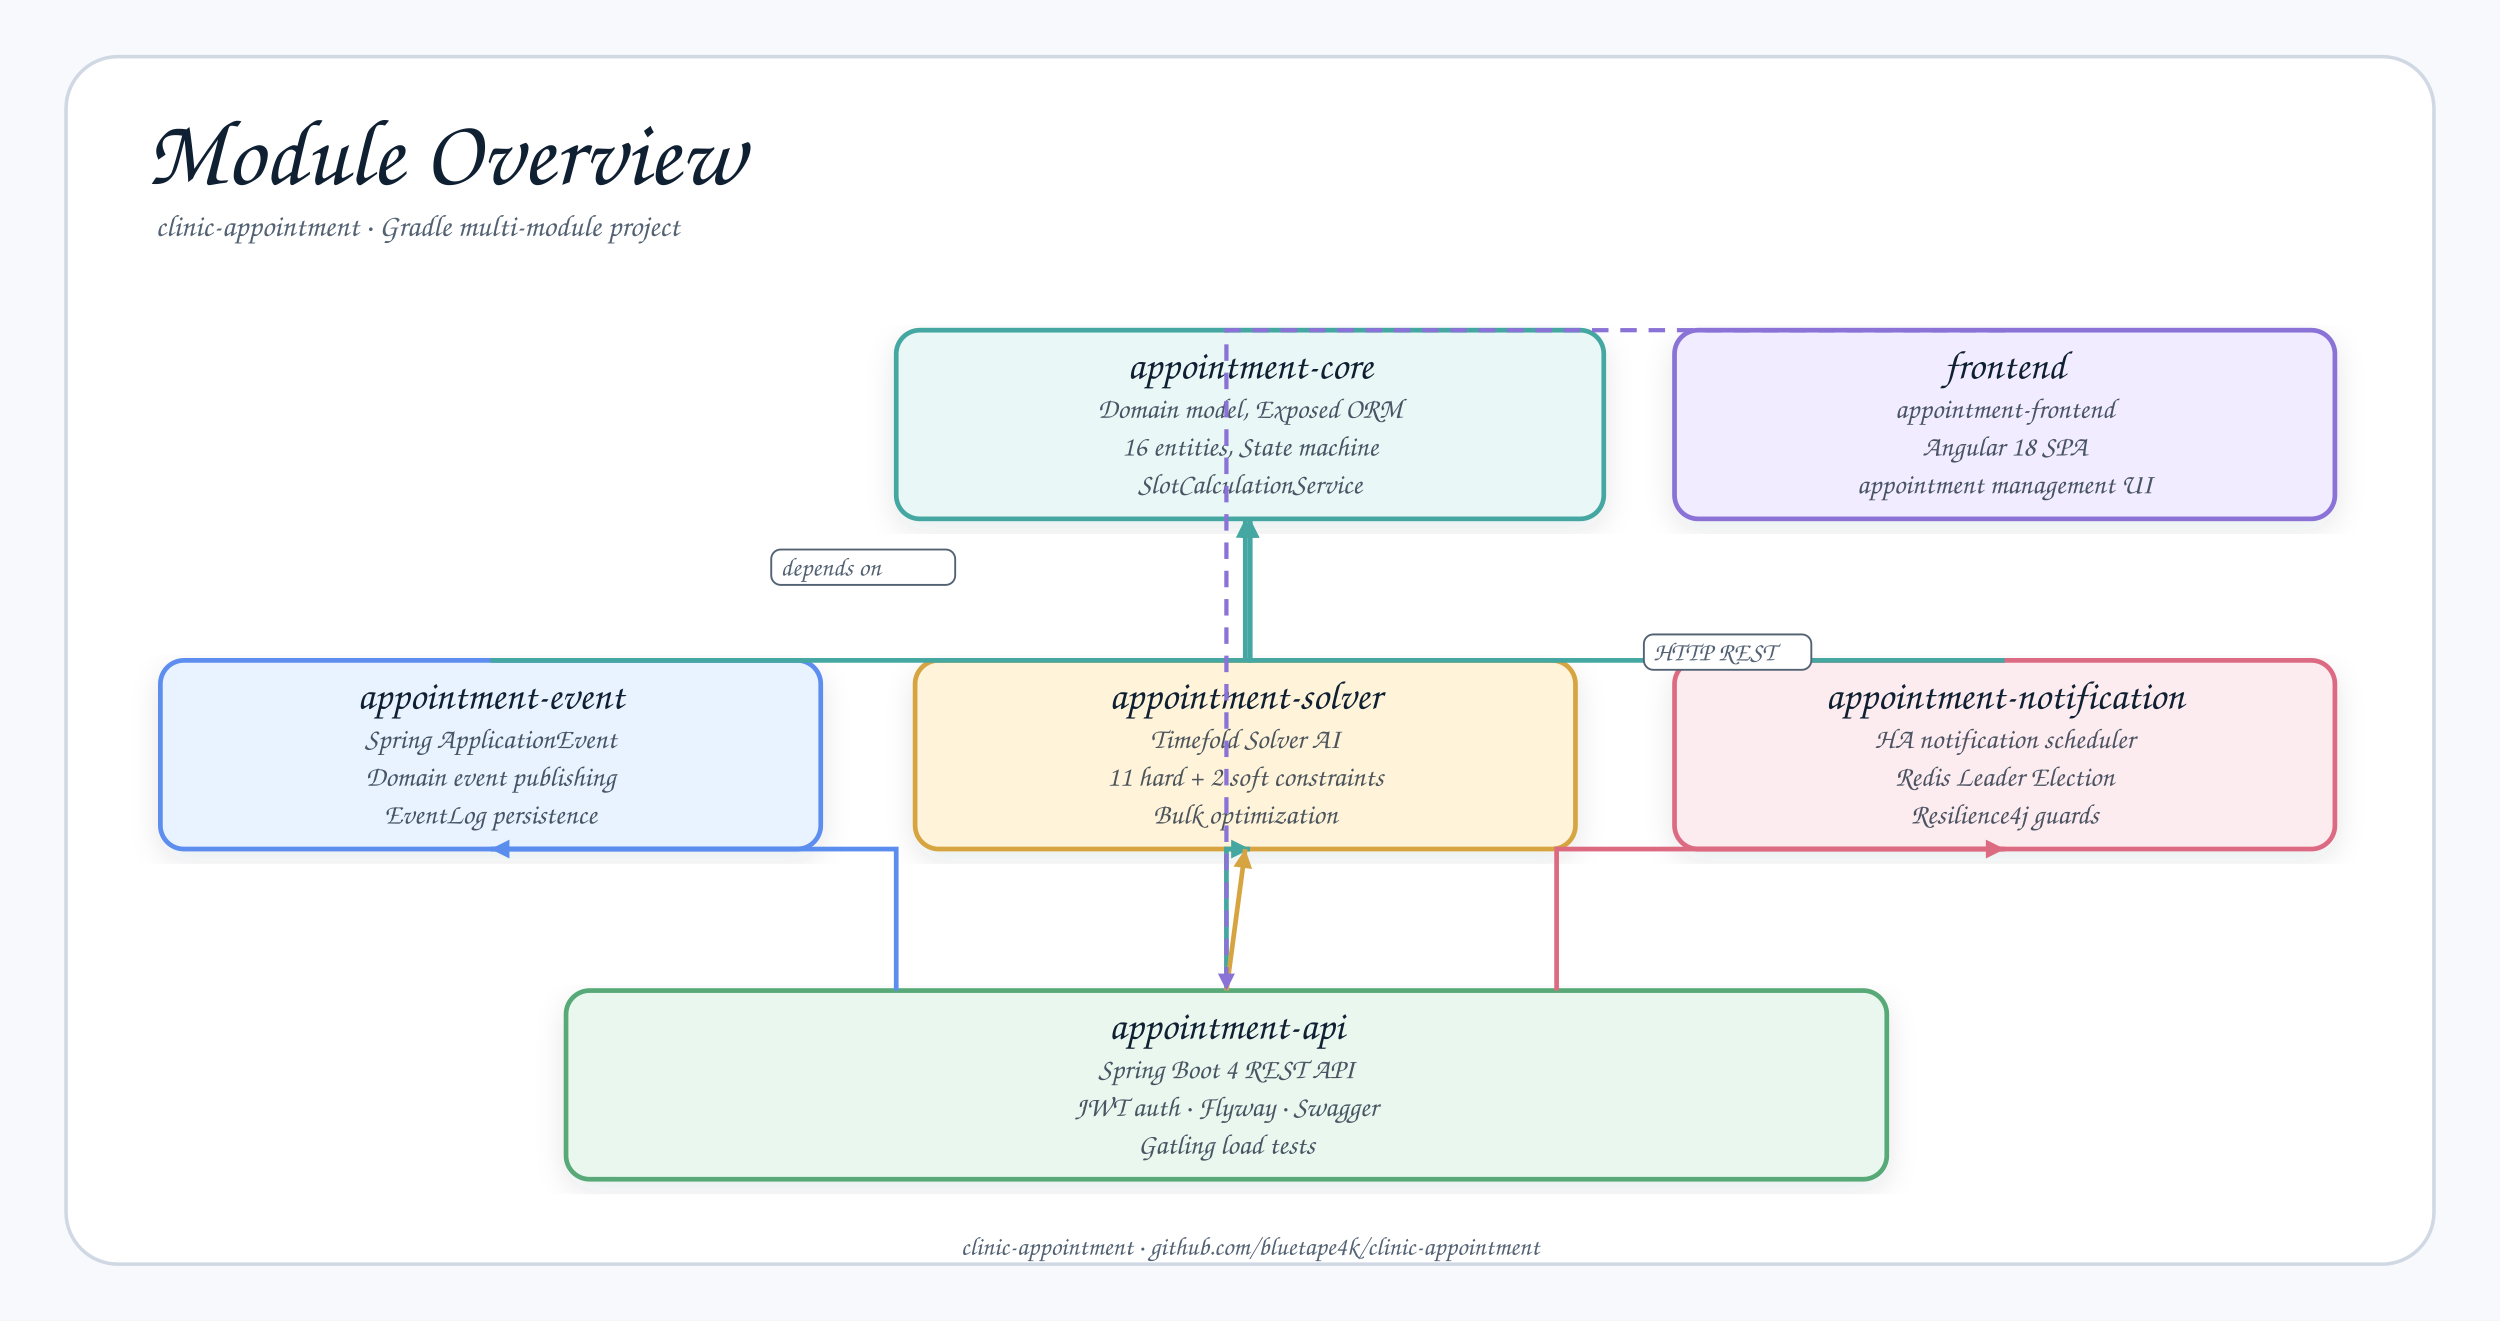
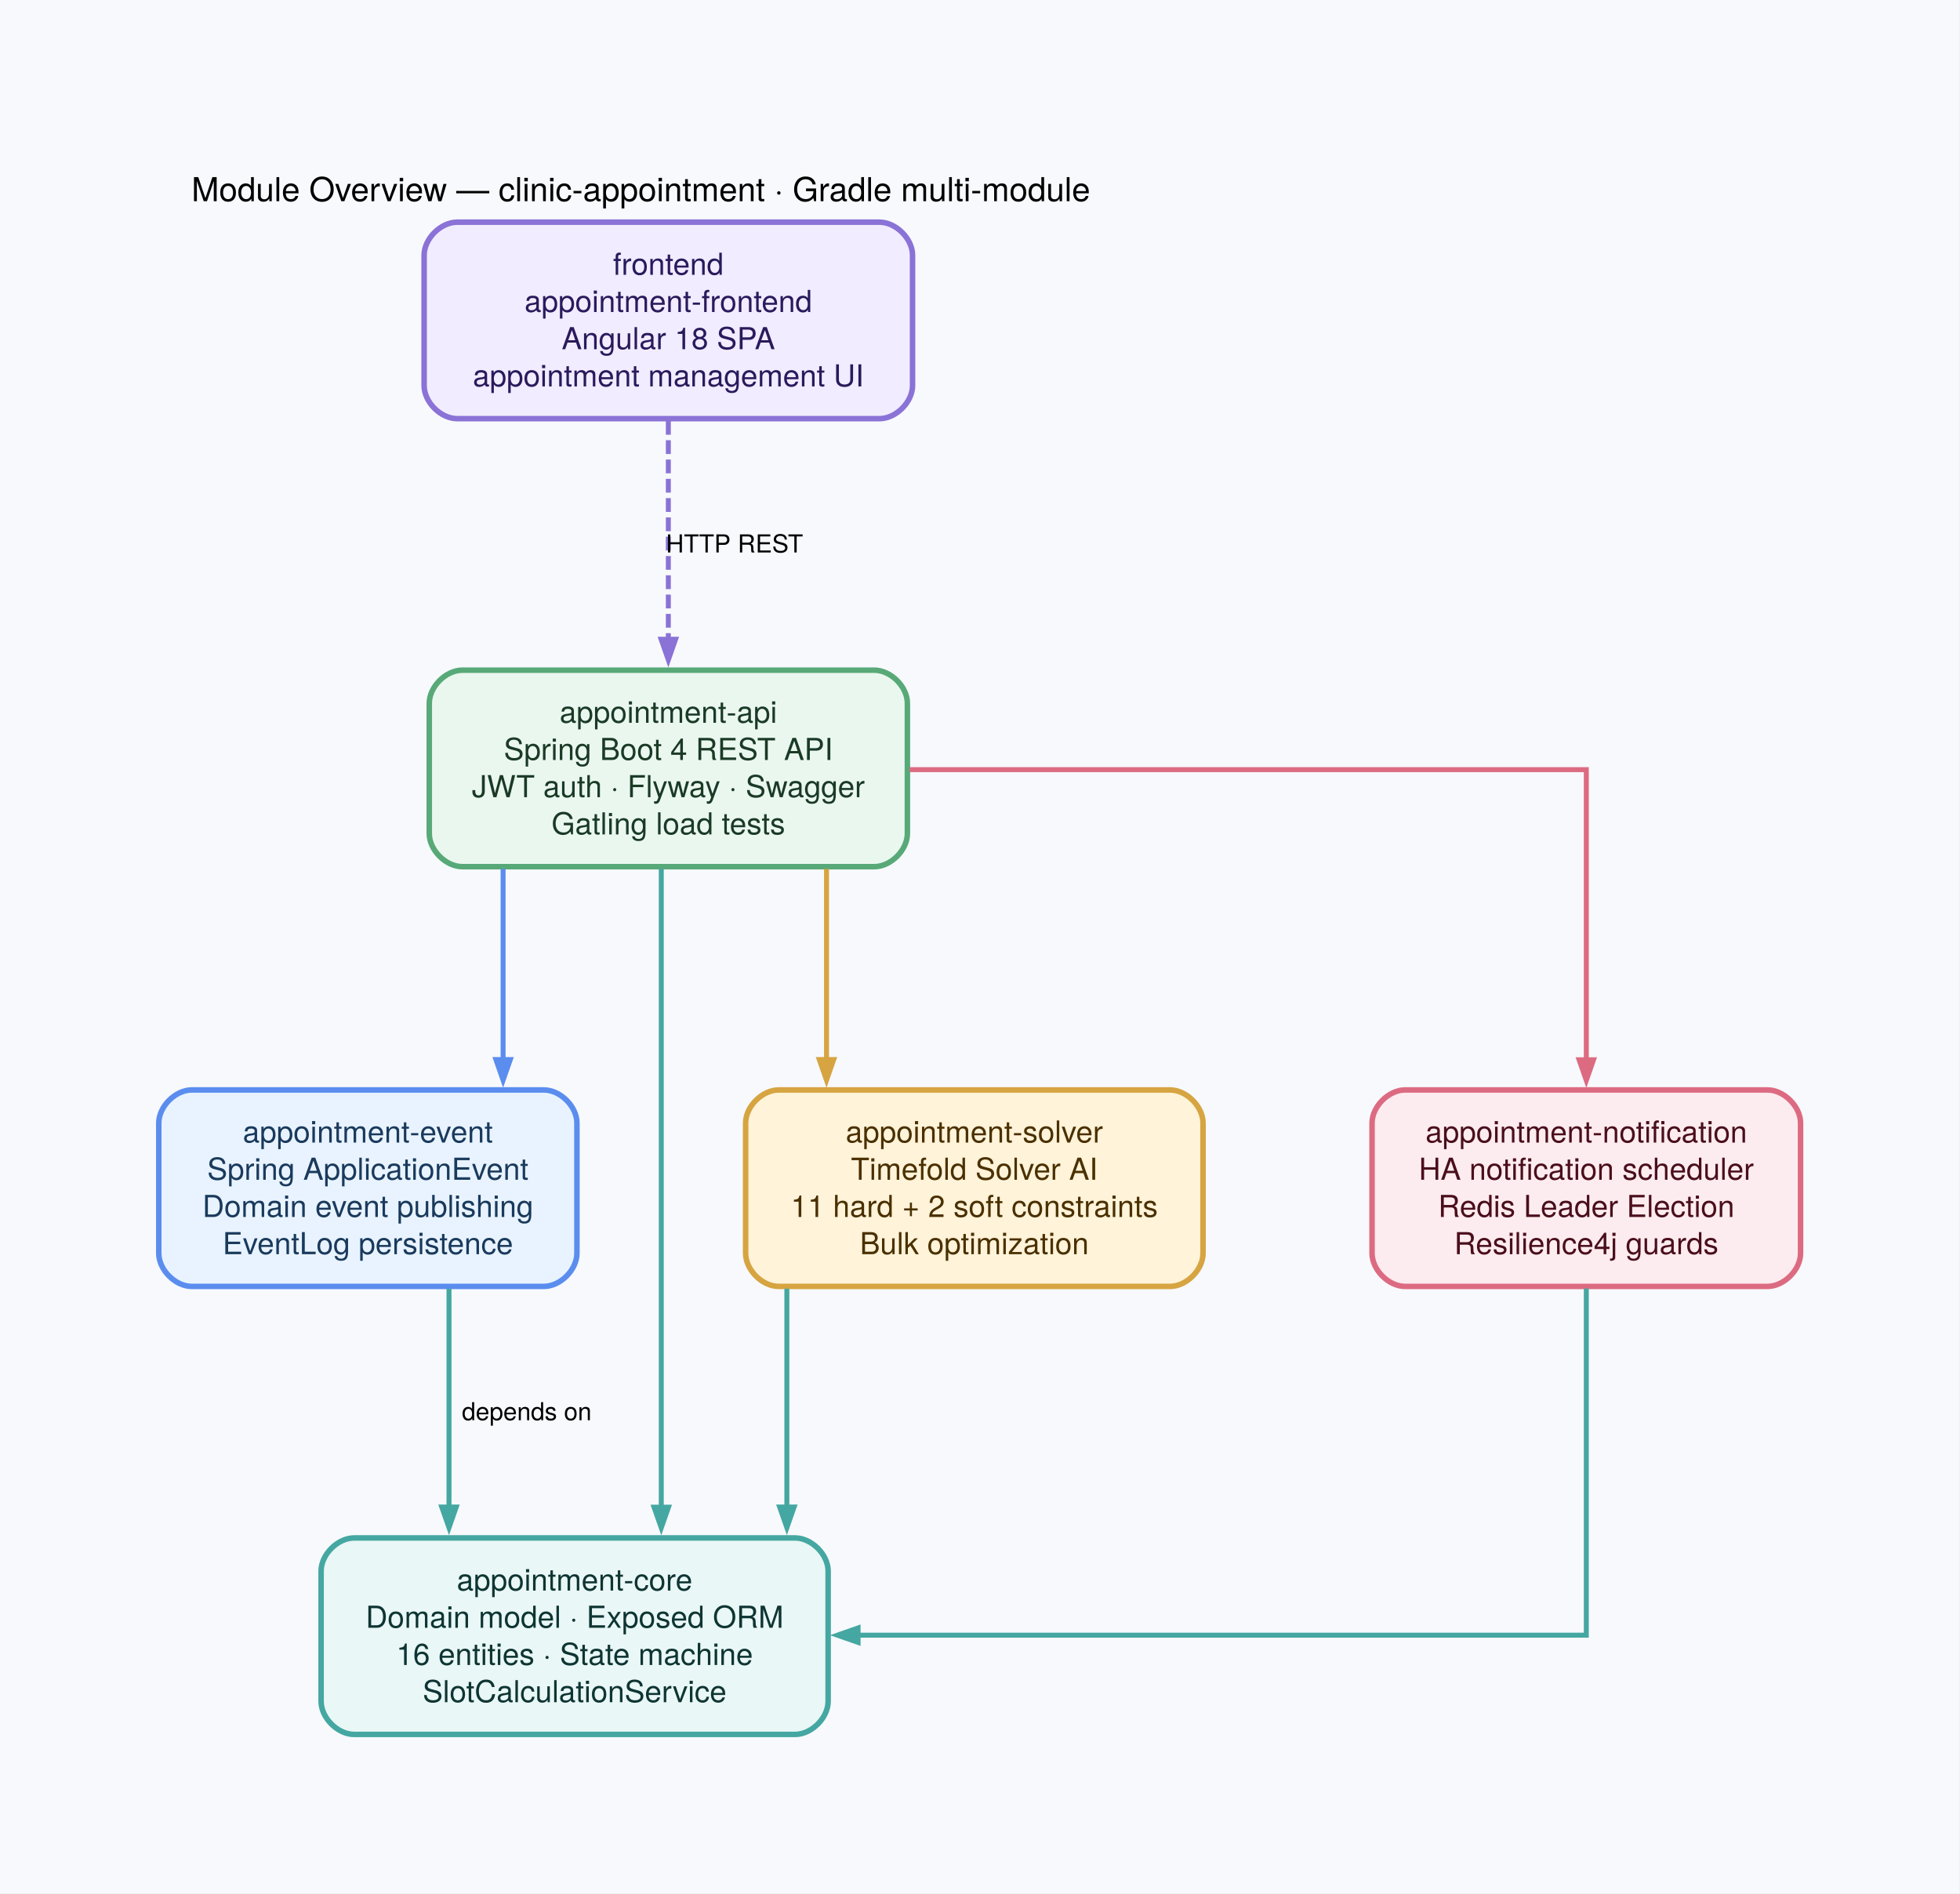
- <svg xmlns="http://www.w3.org/2000/svg" width="1060" height="560" viewBox="0 0 1060 560" role="img" aria-label="Clinic Appointment — Module Overview">
-   <defs>
-     <filter id="shadow" x="-8%" y="-8%" width="116%" height="116%">
-       <feDropShadow dx="0" dy="4" stdDeviation="6" flood-color="#1f2937" flood-opacity="0.10" />
-     </filter>
-     <marker id="arr" markerWidth="5" markerHeight="5" refX="4.5" refY="2.5" orient="auto" markerUnits="strokeWidth">
-       <path d="M 0.5 0.5 L 4.5 2.5 L 0.5 4.5 Z" fill="#758297" />
-     </marker>
-     <marker id="arr-blue" markerWidth="5" markerHeight="5" refX="4.5" refY="2.5" orient="auto" markerUnits="strokeWidth">
-       <path d="M 0.5 0.5 L 4.5 2.5 L 0.5 4.5 Z" fill="#5B8DEF" />
-     </marker>
-     <marker id="arr-green" markerWidth="5" markerHeight="5" refX="4.5" refY="2.5" orient="auto" markerUnits="strokeWidth">
-       <path d="M 0.5 0.5 L 4.5 2.5 L 0.5 4.5 Z" fill="#58A978" />
-     </marker>
-     <marker id="arr-amber" markerWidth="5" markerHeight="5" refX="4.5" refY="2.5" orient="auto" markerUnits="strokeWidth">
-       <path d="M 0.5 0.5 L 4.5 2.5 L 0.5 4.5 Z" fill="#D6A441" />
-     </marker>
-     <marker id="arr-pink" markerWidth="5" markerHeight="5" refX="4.5" refY="2.5" orient="auto" markerUnits="strokeWidth">
-       <path d="M 0.5 0.5 L 4.5 2.5 L 0.5 4.5 Z" fill="#DC6B82" />
-     </marker>
-     <marker id="arr-purple" markerWidth="5" markerHeight="5" refX="4.5" refY="2.5" orient="auto" markerUnits="strokeWidth">
-       <path d="M 0.5 0.5 L 4.5 2.5 L 0.5 4.5 Z" fill="#8A72D6" />
-     </marker>
-     <marker id="arr-teal" markerWidth="5" markerHeight="5" refX="4.5" refY="2.5" orient="auto" markerUnits="strokeWidth">
-       <path d="M 0.5 0.5 L 4.5 2.5 L 0.5 4.5 Z" fill="#45A7A1" />
-     </marker>
-     <marker id="inherit" markerWidth="14" markerHeight="12" refX="12" refY="6" orient="auto" markerUnits="strokeWidth">
-       <path d="M 0 1 L 12 6 L 0 11 Z" fill="#ffffff" stroke="#758297" stroke-width="1.5" />
-     </marker>
-     <style>
-     .canvas{fill:#F7F9FC}
-     .frame{fill:#FFFFFF;stroke:#D0D8E4;stroke-width:1.5}
-     .title{font-family:"Architects Daughter","Comic Sans MS",cursive;font-size:40px;fill:#102033}
-     .subtitle{font-family:"Comic Mono","Comic Sans MS",cursive;font-size:13px;fill:#536273}
-     .label{font-family:"Architects Daughter","Comic Sans MS",cursive;font-size:22px;fill:#102033}
-     .smallLabel{font-family:"Architects Daughter","Comic Sans MS",cursive;font-size:17px;fill:#102033}
-     .mono{font-family:"Comic Mono","Comic Sans MS",cursive;font-size:12px;fill:#102033}
-     .small{font-family:"Comic Mono","Comic Sans MS",cursive;font-size:11px;fill:#536273}
-     .layerTitle{font-family:"Architects Daughter","Comic Sans MS",cursive;font-size:14px;fill:#536273;font-style:italic}
-     .card{stroke-width:2;filter:url(#shadow)}
-     .line{stroke:#758297;stroke-width:2;fill:none;marker-end:url(#arr)}
-     .line-blue{stroke:#5B8DEF;stroke-width:2;fill:none;marker-end:url(#arr-blue)}
-     .line-green{stroke:#58A978;stroke-width:2;fill:none;marker-end:url(#arr-green)}
-     .line-amber{stroke:#D6A441;stroke-width:2;fill:none;marker-end:url(#arr-amber)}
-     .line-pink{stroke:#DC6B82;stroke-width:2;fill:none;marker-end:url(#arr-pink)}
-     .line-purple{stroke:#8A72D6;stroke-width:2;fill:none;marker-end:url(#arr-purple)}
-     .line-teal{stroke:#45A7A1;stroke-width:2;fill:none;marker-end:url(#arr-teal)}
-     .dashed{stroke:#758297;stroke-width:1.8;stroke-dasharray:7 5;fill:none;marker-end:url(#arr)}
-     .dashed-blue{stroke:#5B8DEF;stroke-width:1.8;stroke-dasharray:7 5;fill:none;marker-end:url(#arr-blue)}
-     .dashed-green{stroke:#58A978;stroke-width:1.8;stroke-dasharray:7 5;fill:none;marker-end:url(#arr-green)}
-     .dashed-amber{stroke:#D6A441;stroke-width:1.8;stroke-dasharray:7 5;fill:none;marker-end:url(#arr-amber)}
-     .dashed-pink{stroke:#DC6B82;stroke-width:1.8;stroke-dasharray:7 5;fill:none;marker-end:url(#arr-pink)}
-     .dashed-purple{stroke:#8A72D6;stroke-width:1.8;stroke-dasharray:7 5;fill:none;marker-end:url(#arr-purple)}
-     .dashed-teal{stroke:#45A7A1;stroke-width:1.8;stroke-dasharray:7 5;fill:none;marker-end:url(#arr-teal)}
-     .inheritLine{stroke:#758297;stroke-width:2;fill:none;marker-end:url(#inherit)}
-   </style>
-   </defs>
-   <rect class="canvas" width="1060" height="560" />
-   <rect class="frame" x="28" y="24" width="1004" height="512" rx="22" />
-   <text class="title" x="62" y="78">Module Overview</text>
-   <text class="subtitle" x="66" y="100">clinic-appointment · Gradle multi-module project</text>
-   <rect x="380" y="140" width="300" height="80" rx="10" fill="#E9F7F6" stroke="#45A7A1" class="card" />
-   <text class="smallLabel" x="530" y="156" text-anchor="middle" dominant-baseline="middle">appointment-core</text>
-   <text class="mono" x="530" y="174" text-anchor="middle" dominant-baseline="middle" fill="#0E3533" opacity="0.75">Domain model, Exposed ORM</text>
-   <text class="mono" x="530" y="190" text-anchor="middle" dominant-baseline="middle" fill="#0E3533" opacity="0.75">16 entities, State machine</text>
-   <text class="mono" x="530" y="206" text-anchor="middle" dominant-baseline="middle" fill="#0E3533" opacity="0.75">SlotCalculationService</text>
-   <rect x="68" y="280" width="280" height="80" rx="10" fill="#E8F3FF" stroke="#5B8DEF" class="card" />
-   <text class="smallLabel" x="208" y="296" text-anchor="middle" dominant-baseline="middle">appointment-event</text>
-   <text class="mono" x="208" y="314" text-anchor="middle" dominant-baseline="middle" fill="#1A3A5C" opacity="0.75">Spring ApplicationEvent</text>
-   <text class="mono" x="208" y="330" text-anchor="middle" dominant-baseline="middle" fill="#1A3A5C" opacity="0.75">Domain event publishing</text>
-   <text class="mono" x="208" y="346" text-anchor="middle" dominant-baseline="middle" fill="#1A3A5C" opacity="0.75">EventLog persistence</text>
-   <rect x="388" y="280" width="280" height="80" rx="10" fill="#FFF3D9" stroke="#D6A441" class="card" />
-   <text class="smallLabel" x="528" y="296" text-anchor="middle" dominant-baseline="middle">appointment-solver</text>
-   <text class="mono" x="528" y="314" text-anchor="middle" dominant-baseline="middle" fill="#4A3000" opacity="0.75">Timefold Solver AI</text>
-   <text class="mono" x="528" y="330" text-anchor="middle" dominant-baseline="middle" fill="#4A3000" opacity="0.75">11 hard + 2 soft constraints</text>
-   <text class="mono" x="528" y="346" text-anchor="middle" dominant-baseline="middle" fill="#4A3000" opacity="0.75">Bulk optimization</text>
-   <rect x="710" y="280" width="280" height="80" rx="10" fill="#FDECEF" stroke="#DC6B82" class="card" />
-   <text class="smallLabel" x="850" y="296" text-anchor="middle" dominant-baseline="middle">appointment-notification</text>
-   <text class="mono" x="850" y="314" text-anchor="middle" dominant-baseline="middle" fill="#4A0E1C" opacity="0.75">HA notification scheduler</text>
-   <text class="mono" x="850" y="330" text-anchor="middle" dominant-baseline="middle" fill="#4A0E1C" opacity="0.75">Redis Leader Election</text>
-   <text class="mono" x="850" y="346" text-anchor="middle" dominant-baseline="middle" fill="#4A0E1C" opacity="0.75">Resilience4j guards</text>
-   <rect x="240" y="420" width="560" height="80" rx="10" fill="#EAF7EF" stroke="#58A978" class="card" />
-   <text class="smallLabel" x="520" y="436" text-anchor="middle" dominant-baseline="middle">appointment-api</text>
-   <text class="mono" x="520" y="454" text-anchor="middle" dominant-baseline="middle" fill="#1A3A26" opacity="0.75">Spring Boot 4 REST API</text>
-   <text class="mono" x="520" y="470" text-anchor="middle" dominant-baseline="middle" fill="#1A3A26" opacity="0.75">JWT auth · Flyway · Swagger</text>
-   <text class="mono" x="520" y="486" text-anchor="middle" dominant-baseline="middle" fill="#1A3A26" opacity="0.75">Gatling load tests</text>
-   <rect x="710" y="140" width="280" height="80" rx="10" fill="#F1ECFF" stroke="#8A72D6" class="card" />
-   <text class="smallLabel" x="850" y="156" text-anchor="middle" dominant-baseline="middle">frontend</text>
-   <text class="mono" x="850" y="174" text-anchor="middle" dominant-baseline="middle" fill="#2A1A5C" opacity="0.75">appointment-frontend</text>
-   <text class="mono" x="850" y="190" text-anchor="middle" dominant-baseline="middle" fill="#2A1A5C" opacity="0.75">Angular 18 SPA</text>
-   <text class="mono" x="850" y="206" text-anchor="middle" dominant-baseline="middle" fill="#2A1A5C" opacity="0.75">appointment management UI</text>
-   <path class="line-teal" d="M208 280 L530 280 L530 220" />
-   <rect x="327" y="233" width="78" height="15" rx="4" fill="white" stroke="#536273" stroke-width="0.8" />
-   <text class="small" x="331" y="244" fill="#536273">depends on</text>
-   <path class="line-teal" d="M528 280 L528 220" />
-   <path class="line-teal" d="M850 280 L530 280 L530 220" />
-   <path class="line-teal" d="M520 420 L520 360 L530 360" />
-   <path class="line-blue" d="M380 420 L380 360 L208 360" />
-   <path class="line-amber" d="M520 420 L528 360" />
-   <path class="line-pink" d="M660 420 L660 360 L850 360" />
-   <path class="dashed-purple" d="M850 140 L520 140 L520 420" />
-   <rect x="697" y="269" width="71" height="15" rx="4" fill="white" stroke="#536273" stroke-width="0.8" />
-   <text class="small" x="701" y="280" fill="#536273">HTTP REST</text>
-   <text class="small" x="530" y="532" text-anchor="middle">clinic-appointment · github.com/bluetape4k/clinic-appointment</text>
+ <svg xmlns="http://www.w3.org/2000/svg" width="711pt" height="687pt" viewBox="0.00 0.00 711.00 687.00">
+   <g id="graph0" class="graph" transform="scale(1 1) rotate(0) translate(57.6 629.22)">
+     <polygon fill="#f7f9fc" stroke="none" points="-57.6,57.6 -57.6,-629.22 653.16,-629.22 653.16,57.6 -57.6,57.6" />
+     <text xml:space="preserve" text-anchor="middle" x="174.88" y="-556.22" font-family="Helvetica Neue" font-size="12.00">Module Overview — clinic-appointment · Gradle multi-module</text>
+     <g id="node1" class="node">
+       <path fill="#e9f7f6" stroke="#45a7a1" stroke-width="2" d="M230.81,-71.28C230.81,-71.28 70.88,-71.28 70.88,-71.28 64.88,-71.28 58.88,-65.28 58.88,-59.28 58.88,-59.28 58.88,-12 58.88,-12 58.88,-6 64.88,0 70.88,0 70.88,0 230.81,0 230.81,0 236.81,0 242.81,-6 242.81,-12 242.81,-12 242.81,-59.28 242.81,-59.28 242.81,-65.28 236.81,-71.28 230.81,-71.28" />
+       <text xml:space="preserve" text-anchor="middle" x="150.84" y="-52.19" font-family="Helvetica Neue" font-size="11.00" fill="#0e3533">appointment-core</text>
+       <text xml:space="preserve" text-anchor="middle" x="150.84" y="-38.69" font-family="Helvetica Neue" font-size="11.00" fill="#0e3533">Domain model · Exposed ORM</text>
+       <text xml:space="preserve" text-anchor="middle" x="150.84" y="-25.19" font-family="Helvetica Neue" font-size="11.00" fill="#0e3533">16 entities · State machine</text>
+       <text xml:space="preserve" text-anchor="middle" x="150.84" y="-11.69" font-family="Helvetica Neue" font-size="11.00" fill="#0e3533">SlotCalculationService</text>
+     </g>
+     <g id="node2" class="node">
+       <path fill="#e8f3ff" stroke="#5b8def" stroke-width="2" d="M139.68,-233.81C139.68,-233.81 12,-233.81 12,-233.81 6,-233.81 0,-227.81 0,-221.81 0,-221.81 0,-174.53 0,-174.53 0,-168.53 6,-162.53 12,-162.53 12,-162.53 139.68,-162.53 139.68,-162.53 145.68,-162.53 151.68,-168.53 151.68,-174.53 151.68,-174.53 151.68,-221.81 151.68,-221.81 151.68,-227.81 145.68,-233.81 139.68,-233.81" />
+       <text xml:space="preserve" text-anchor="middle" x="75.84" y="-214.72" font-family="Helvetica Neue" font-size="11.00" fill="#1a3a5c">appointment-event</text>
+       <text xml:space="preserve" text-anchor="middle" x="75.84" y="-201.22" font-family="Helvetica Neue" font-size="11.00" fill="#1a3a5c">Spring ApplicationEvent</text>
+       <text xml:space="preserve" text-anchor="middle" x="75.84" y="-187.72" font-family="Helvetica Neue" font-size="11.00" fill="#1a3a5c">Domain event publishing</text>
+       <text xml:space="preserve" text-anchor="middle" x="75.84" y="-174.22" font-family="Helvetica Neue" font-size="11.00" fill="#1a3a5c">EventLog persistence</text>
+     </g>
+     <g id="edge1" class="edge">
+       <path fill="none" stroke="#45a7a1" stroke-width="1.8" d="M105.28,-161.7C105.28,-161.7 105.28,-82.5 105.28,-82.5" />
+       <polygon fill="#45a7a1" stroke="#45a7a1" stroke-width="1.8" points="107.9,-82.5 105.28,-75 102.65,-82.5 107.9,-82.5" />
+       <text xml:space="preserve" text-anchor="middle" x="133.47" y="-113.98" font-family="Helvetica Neue" font-size="9.00">depends on</text>
+     </g>
+     <g id="node3" class="node">
+       <path fill="#fff3d9" stroke="#d6a441" stroke-width="2" d="M366.81,-233.81C366.81,-233.81 224.88,-233.81 224.88,-233.81 218.88,-233.81 212.88,-227.81 212.88,-221.81 212.88,-221.81 212.88,-174.53 212.88,-174.53 212.88,-168.53 218.88,-162.53 224.88,-162.53 224.88,-162.53 366.81,-162.53 366.81,-162.53 372.81,-162.53 378.81,-168.53 378.81,-174.53 378.81,-174.53 378.81,-221.81 378.81,-221.81 378.81,-227.81 372.81,-233.81 366.81,-233.81" />
+       <text xml:space="preserve" text-anchor="middle" x="295.84" y="-214.72" font-family="Helvetica Neue" font-size="11.00" fill="#4a3000">appointment-solver</text>
+       <text xml:space="preserve" text-anchor="middle" x="295.84" y="-201.22" font-family="Helvetica Neue" font-size="11.00" fill="#4a3000">Timefold Solver AI</text>
+       <text xml:space="preserve" text-anchor="middle" x="295.84" y="-187.72" font-family="Helvetica Neue" font-size="11.00" fill="#4a3000">11 hard + 2 soft constraints</text>
+       <text xml:space="preserve" text-anchor="middle" x="295.84" y="-174.22" font-family="Helvetica Neue" font-size="11.00" fill="#4a3000">Bulk optimization</text>
+     </g>
+     <g id="edge2" class="edge">
+       <path fill="none" stroke="#45a7a1" stroke-width="1.8" d="M227.84,-161.7C227.84,-161.7 227.84,-82.5 227.84,-82.5" />
+       <polygon fill="#45a7a1" stroke="#45a7a1" stroke-width="1.8" points="230.47,-82.5 227.84,-75 225.22,-82.5 230.47,-82.5" />
+     </g>
+     <g id="node4" class="node">
+       <path fill="#fdecef" stroke="#dc6b82" stroke-width="2" d="M583.56,-233.81C583.56,-233.81 452.12,-233.81 452.12,-233.81 446.12,-233.81 440.12,-227.81 440.12,-221.81 440.12,-221.81 440.12,-174.53 440.12,-174.53 440.12,-168.53 446.12,-162.53 452.12,-162.53 452.12,-162.53 583.56,-162.53 583.56,-162.53 589.56,-162.53 595.56,-168.53 595.56,-174.53 595.56,-174.53 595.56,-221.81 595.56,-221.81 595.56,-227.81 589.56,-233.81 583.56,-233.81" />
+       <text xml:space="preserve" text-anchor="middle" x="517.84" y="-214.72" font-family="Helvetica Neue" font-size="11.00" fill="#4a0e1c">appointment-notification</text>
+       <text xml:space="preserve" text-anchor="middle" x="517.84" y="-201.22" font-family="Helvetica Neue" font-size="11.00" fill="#4a0e1c">HA notification scheduler</text>
+       <text xml:space="preserve" text-anchor="middle" x="517.84" y="-187.72" font-family="Helvetica Neue" font-size="11.00" fill="#4a0e1c">Redis Leader Election</text>
+       <text xml:space="preserve" text-anchor="middle" x="517.84" y="-174.22" font-family="Helvetica Neue" font-size="11.00" fill="#4a0e1c">Resilience4j guards</text>
+     </g>
+     <g id="edge3" class="edge">
+       <path fill="none" stroke="#45a7a1" stroke-width="1.8" d="M517.84,-161.78C517.84,-113.96 517.84,-36 517.84,-36 517.84,-36 253.67,-36 253.67,-36" />
+       <polygon fill="#45a7a1" stroke="#45a7a1" stroke-width="1.8" points="253.67,-33.38 246.17,-36 253.67,-38.63 253.67,-33.38" />
+     </g>
+     <g id="node5" class="node">
+       <path fill="#eaf7ef" stroke="#58a978" stroke-width="2" d="M259.56,-386.09C259.56,-386.09 110.13,-386.09 110.13,-386.09 104.12,-386.09 98.12,-380.09 98.12,-374.09 98.12,-374.09 98.12,-326.81 98.12,-326.81 98.12,-320.81 104.12,-314.81 110.12,-314.81 110.12,-314.81 259.56,-314.81 259.56,-314.81 265.56,-314.81 271.56,-320.81 271.56,-326.81 271.56,-326.81 271.56,-374.09 271.56,-374.09 271.56,-380.09 265.56,-386.09 259.56,-386.09" />
+       <text xml:space="preserve" text-anchor="middle" x="184.84" y="-367" font-family="Helvetica Neue" font-size="11.00" fill="#1a3a26">appointment-api</text>
+       <text xml:space="preserve" text-anchor="middle" x="184.84" y="-353.5" font-family="Helvetica Neue" font-size="11.00" fill="#1a3a26">Spring Boot 4 REST API</text>
+       <text xml:space="preserve" text-anchor="middle" x="184.84" y="-340" font-family="Helvetica Neue" font-size="11.00" fill="#1a3a26">JWT auth · Flyway · Swagger</text>
+       <text xml:space="preserve" text-anchor="middle" x="184.84" y="-326.5" font-family="Helvetica Neue" font-size="11.00" fill="#1a3a26">Gatling load tests</text>
+     </g>
+     <g id="edge4" class="edge">
+       <path fill="none" stroke="#45a7a1" stroke-width="1.8" d="M182.28,-314.03C182.28,-314.03 182.28,-82.44 182.28,-82.44" />
+       <polygon fill="#45a7a1" stroke="#45a7a1" stroke-width="1.8" points="184.9,-82.44 182.28,-74.94 179.65,-82.44 184.9,-82.44" />
+     </g>
+     <g id="edge5" class="edge">
+       <path fill="none" stroke="#5b8def" stroke-width="1.8" d="M124.9,-313.98C124.9,-313.98 124.9,-244.84 124.9,-244.84" />
+       <polygon fill="#5b8def" stroke="#5b8def" stroke-width="1.8" points="127.53,-244.84 124.9,-237.34 122.28,-244.84 127.53,-244.84" />
+     </g>
+     <g id="edge6" class="edge">
+       <path fill="none" stroke="#d6a441" stroke-width="1.8" d="M242.22,-313.98C242.22,-313.98 242.22,-244.84 242.22,-244.84" />
+       <polygon fill="#d6a441" stroke="#d6a441" stroke-width="1.8" points="244.84,-244.84 242.22,-237.34 239.59,-244.84 244.84,-244.84" />
+     </g>
+     <g id="edge7" class="edge">
+       <path fill="none" stroke="#dc6b82" stroke-width="1.8" d="M272.33,-350C370.99,-350 517.84,-350 517.84,-350 517.84,-350 517.84,-244.76 517.84,-244.76" />
+       <polygon fill="#dc6b82" stroke="#dc6b82" stroke-width="1.8" points="520.47,-244.76 517.84,-237.26 515.22,-244.76 520.47,-244.76" />
+     </g>
+     <g id="node6" class="node">
+       <path fill="#f1ecff" stroke="#8a72d6" stroke-width="2" d="M261.43,-548.62C261.43,-548.62 108.25,-548.62 108.25,-548.62 102.25,-548.62 96.25,-542.62 96.25,-536.62 96.25,-536.62 96.25,-489.34 96.25,-489.34 96.25,-483.34 102.25,-477.34 108.25,-477.34 108.25,-477.34 261.43,-477.34 261.43,-477.34 267.43,-477.34 273.43,-483.34 273.43,-489.34 273.43,-489.34 273.43,-536.62 273.43,-536.62 273.43,-542.62 267.43,-548.62 261.43,-548.62" />
+       <text xml:space="preserve" text-anchor="middle" x="184.84" y="-529.53" font-family="Helvetica Neue" font-size="11.00" fill="#2a1a5c">frontend</text>
+       <text xml:space="preserve" text-anchor="middle" x="184.84" y="-516.03" font-family="Helvetica Neue" font-size="11.00" fill="#2a1a5c">appointment-frontend</text>
+       <text xml:space="preserve" text-anchor="middle" x="184.84" y="-502.53" font-family="Helvetica Neue" font-size="11.00" fill="#2a1a5c">Angular 18 SPA</text>
+       <text xml:space="preserve" text-anchor="middle" x="184.84" y="-489.03" font-family="Helvetica Neue" font-size="11.00" fill="#2a1a5c">appointment management UI</text>
+     </g>
+     <g id="edge8" class="edge">
+       <path fill="none" stroke="#8a72d6" stroke-width="1.8" stroke-dasharray="5,2" d="M184.84,-476.51C184.84,-476.51 184.84,-397.31 184.84,-397.31" />
+       <polygon fill="#8a72d6" stroke="#8a72d6" stroke-width="1.8" points="187.47,-397.31 184.84,-389.81 182.22,-397.31 187.47,-397.31" />
+       <text xml:space="preserve" text-anchor="middle" x="208.84" y="-428.79" font-family="Helvetica Neue" font-size="9.00">HTTP REST</text>
+     </g>
+   </g>
</svg>
